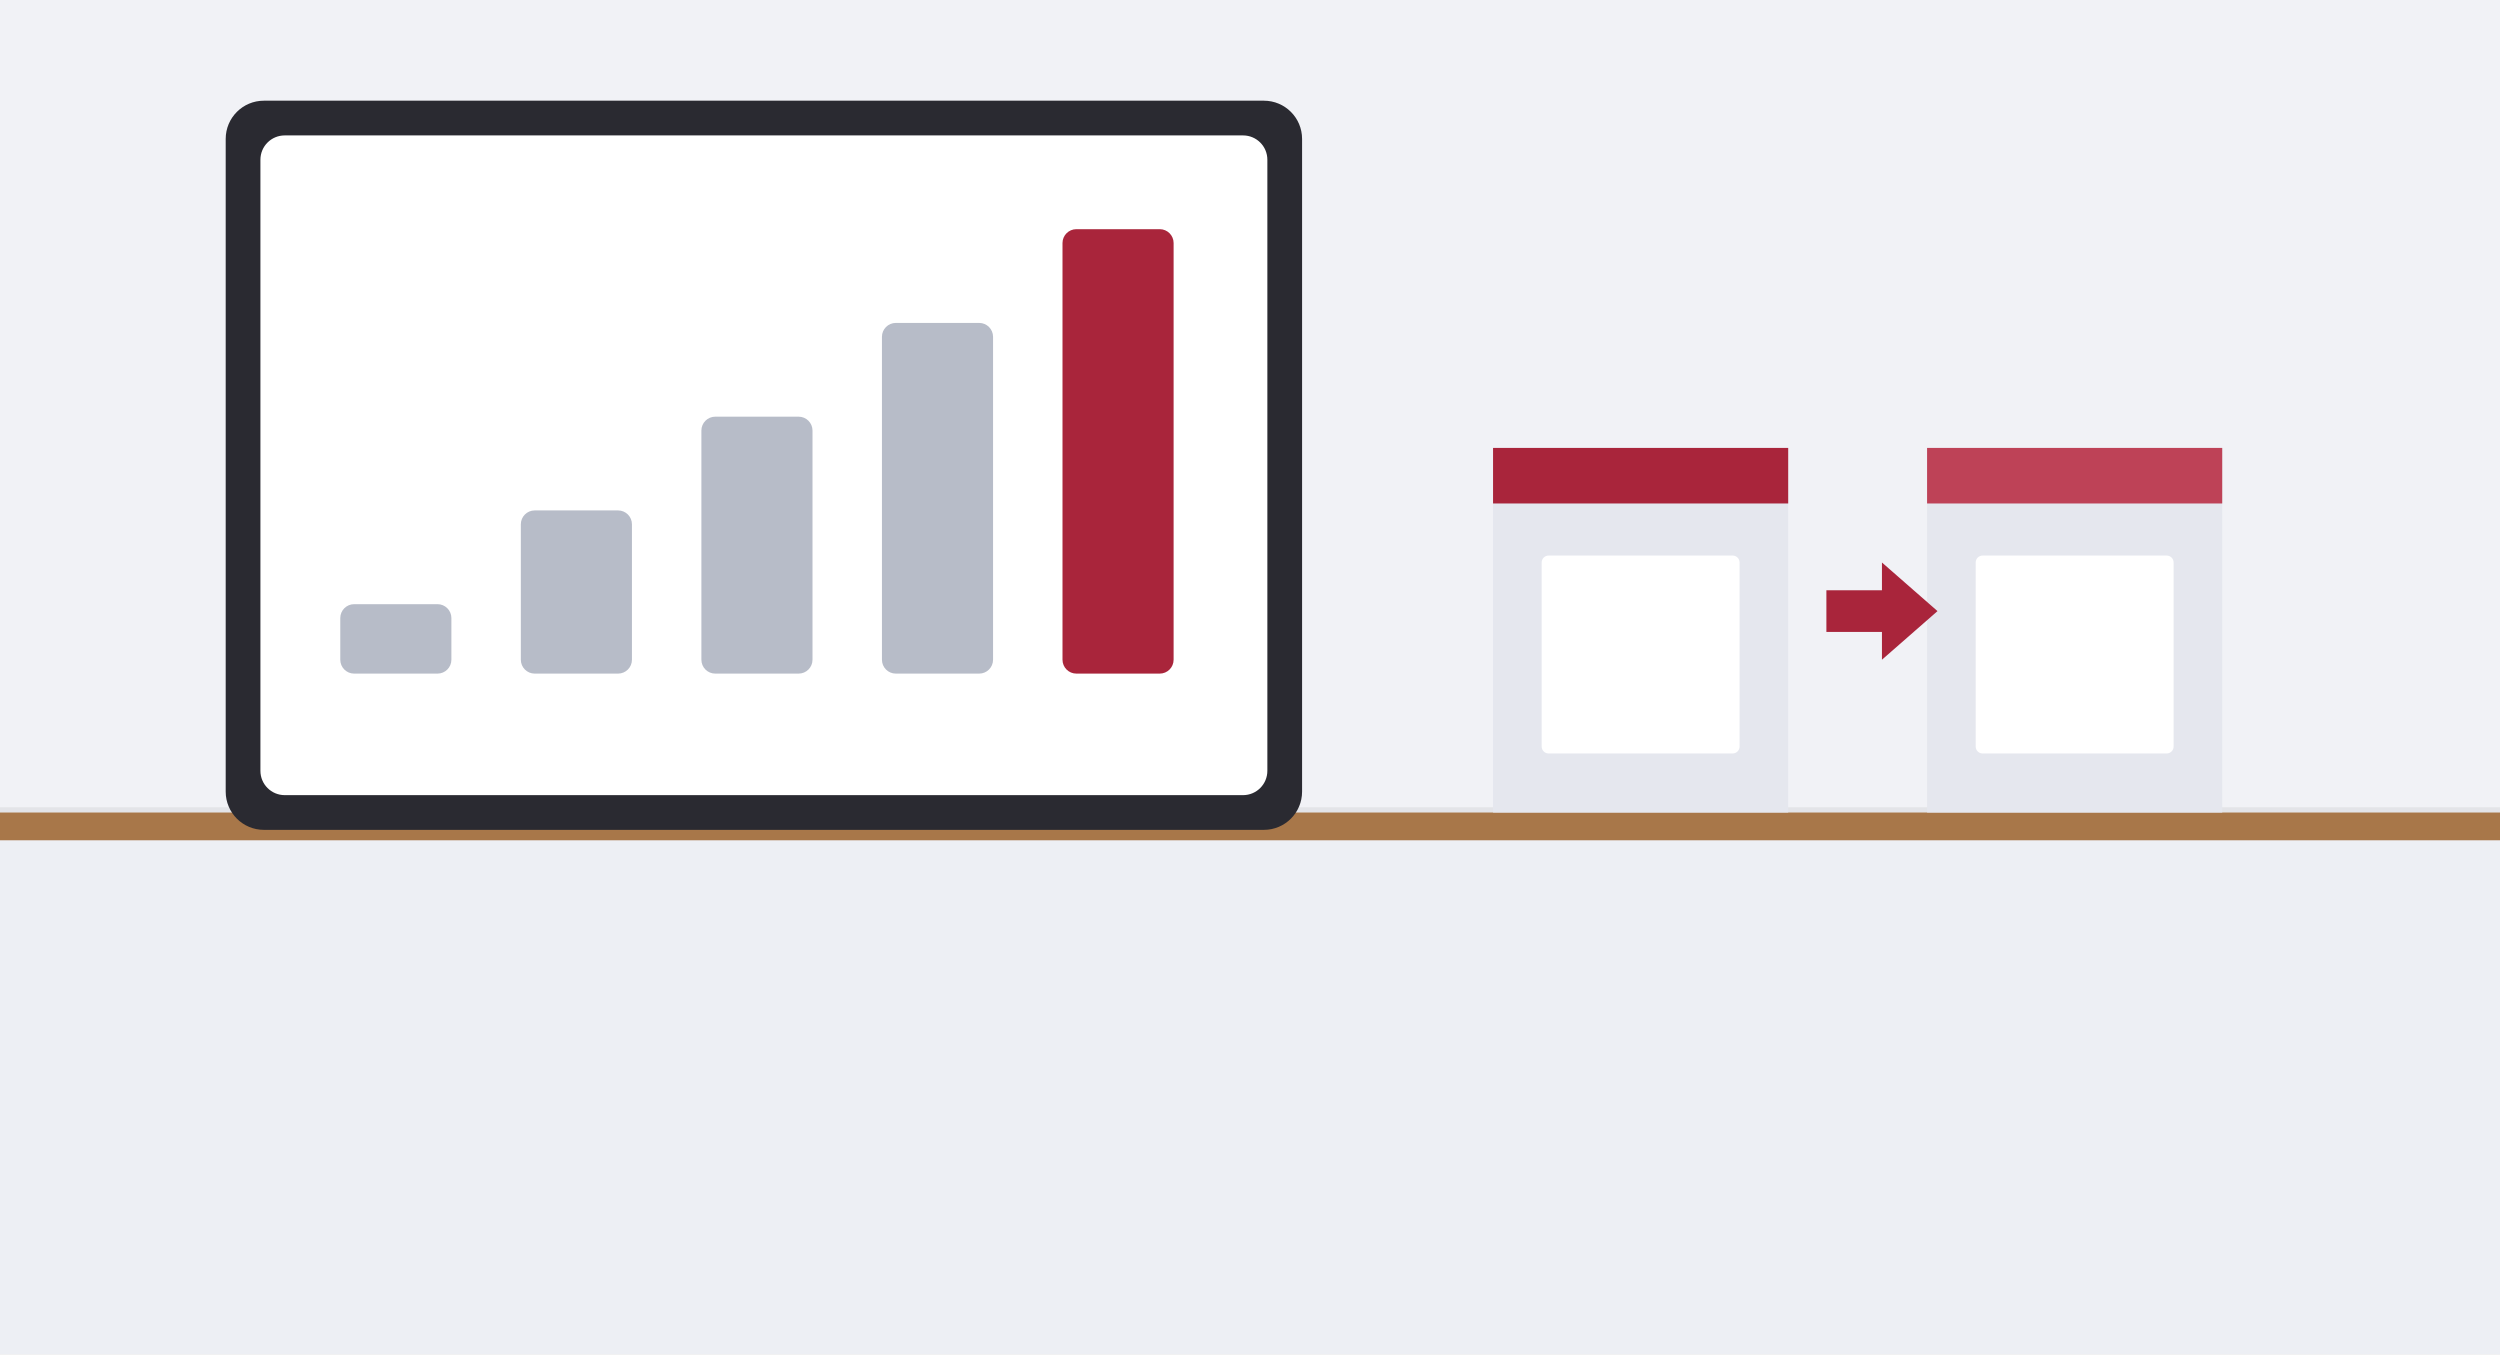
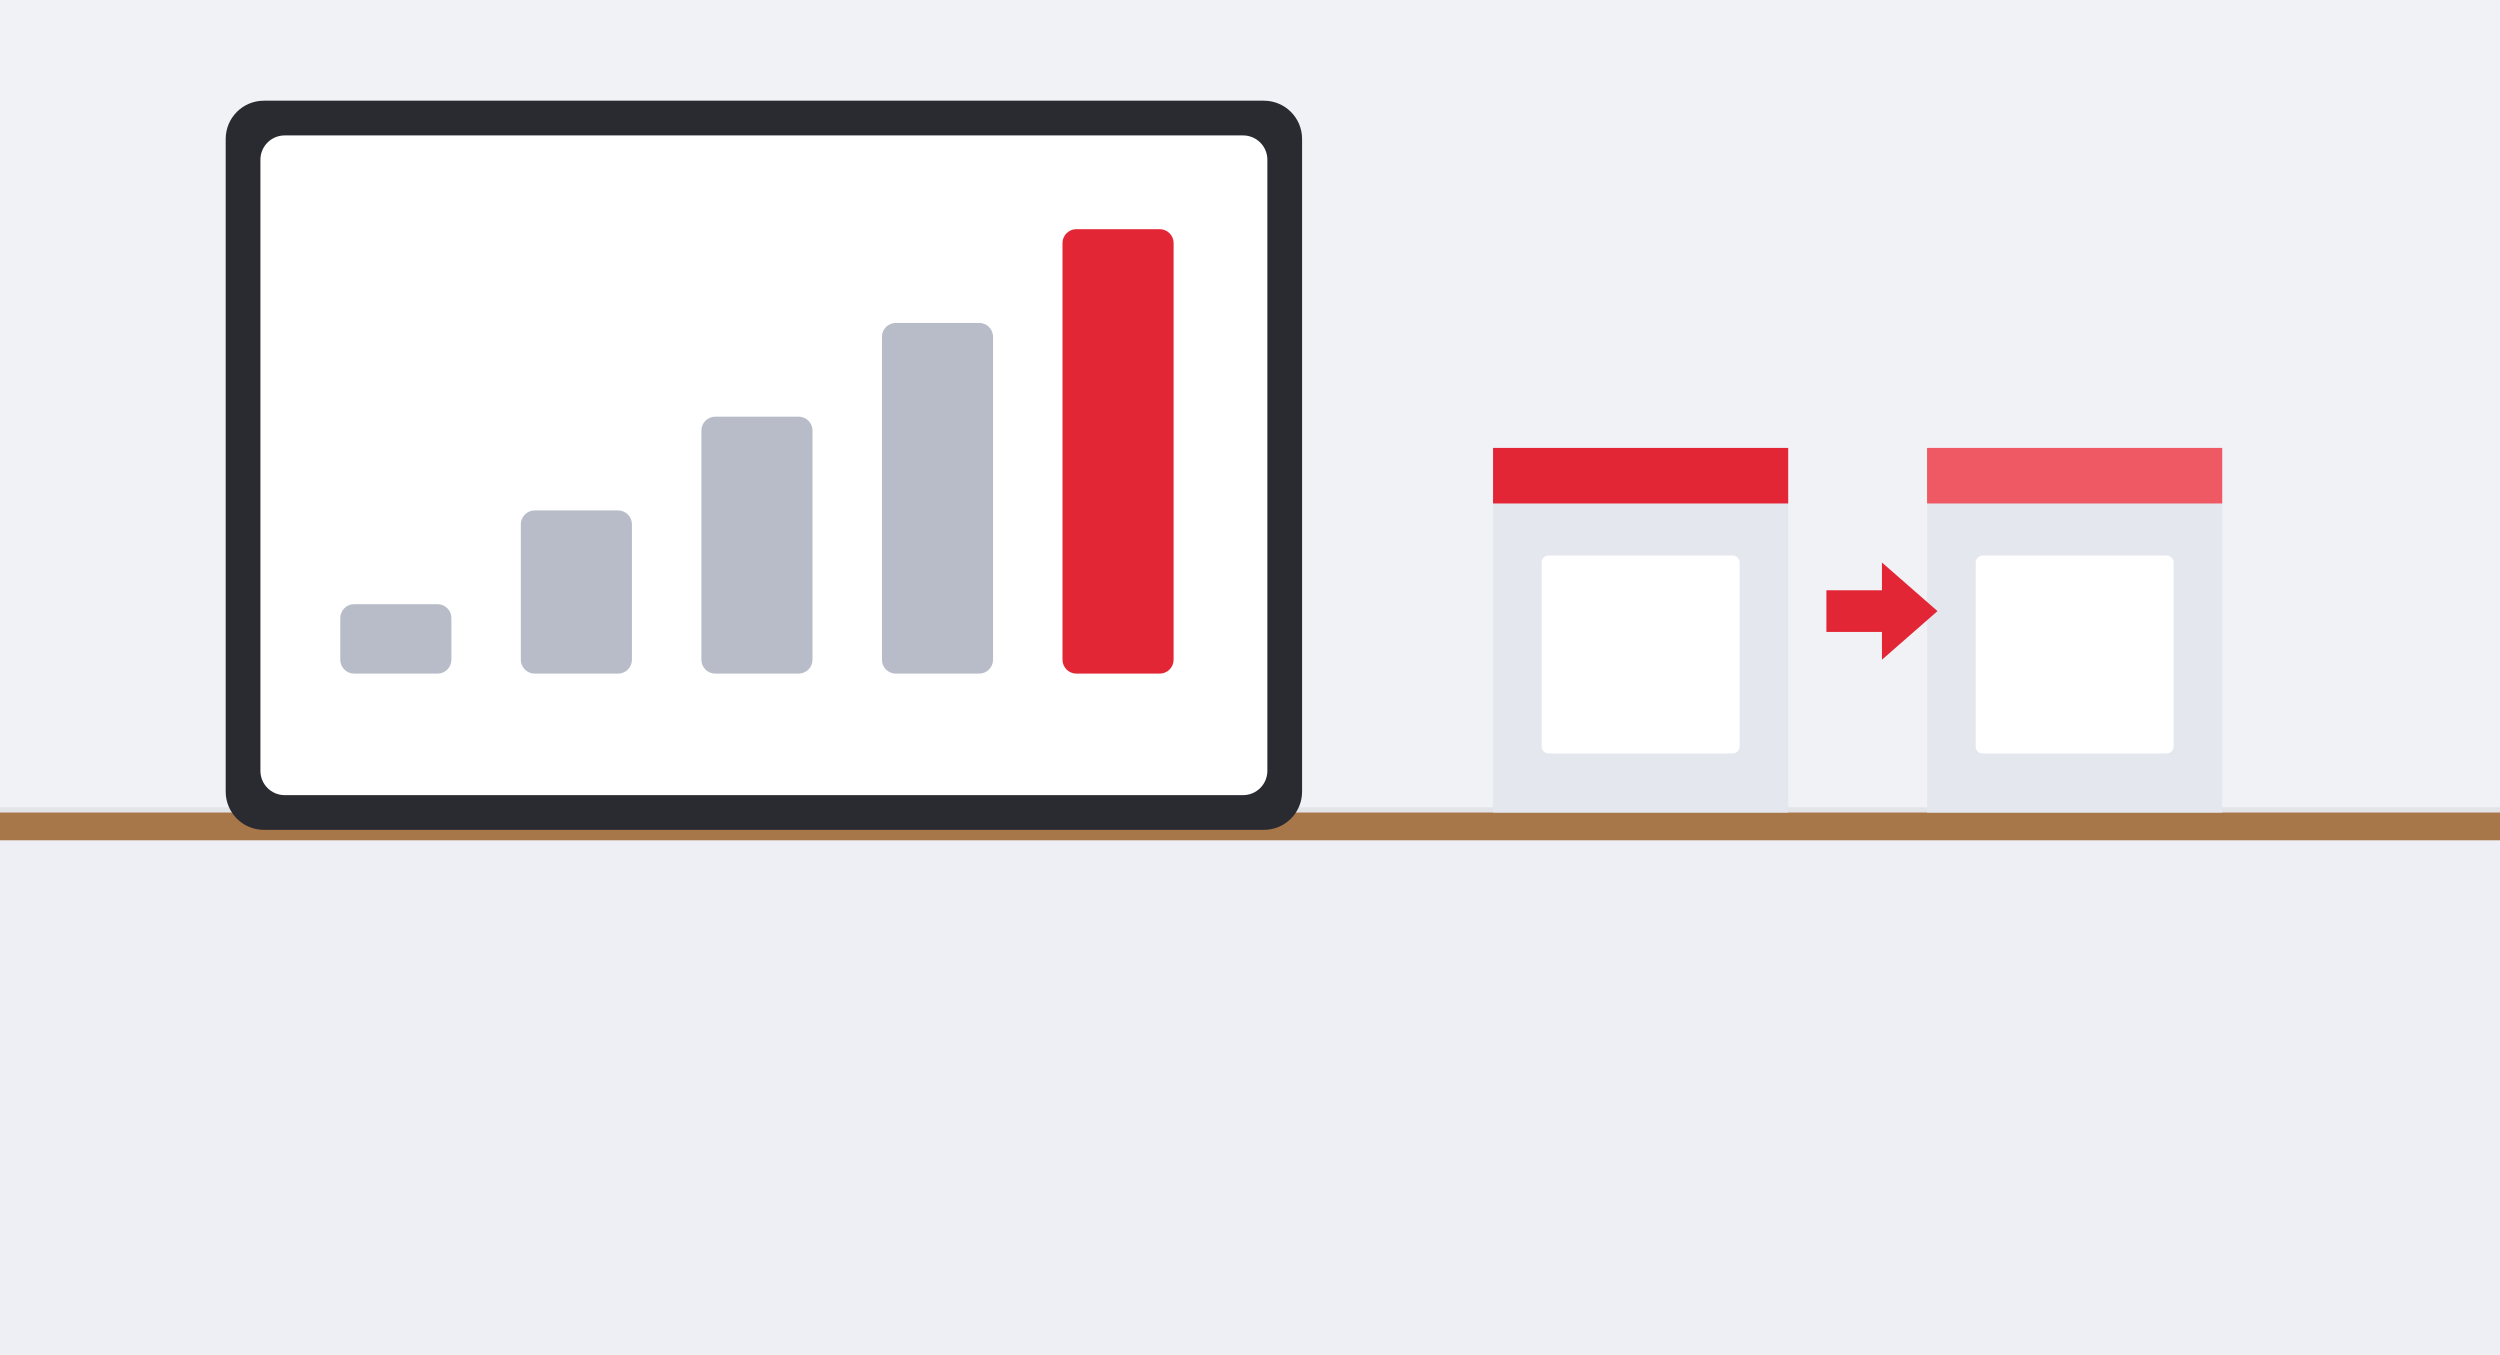
<svg xmlns="http://www.w3.org/2000/svg" viewBox="0 0 1440 780" width="1440" height="780" role="img">
  <rect x="0" y="0" width="1440" height="780" fill="#F7F8FA" />
  <rect x="0" y="0" width="1440" height="468" fill="#F1F2F6" />
  <rect x="0" y="468" width="1440" height="312" fill="#EDEFF4" />
  <rect x="0" y="465" width="1440" height="3" fill="rgba(0,0,0,.06)" />
  <rect x="0" y="468" width="1440" height="16" fill="#A87749" />
  <g transform="translate(130,58)">
    <rect x="0" y="0" width="620" height="420" fill="#2A2A31" rx="22" />
    <rect x="20" y="20" width="580" height="380" fill="#FFFFFF" rx="14" />
    <rect x="66" y="290" width="64" height="40" fill="#B7BCC8" rx="8" />
    <rect x="170" y="236" width="64" height="94" fill="#B7BCC8" rx="8" />
    <rect x="274" y="182" width="64" height="148" fill="#B7BCC8" rx="8" />
    <rect x="378" y="128" width="64" height="202" fill="#B7BCC8" rx="8" />
-     <rect x="482" y="74" width="64" height="256" fill="#A9253B" rx="8" />
+     <rect x="482" y="74" width="64" height="256" fill="#E32636" rx="8" />
  </g>
  <g transform="translate(860,258)">
    <rect x="0" y="0" width="170" height="210" fill="#E5E7EE" />
-     <rect x="0" y="0" width="170" height="32" fill="#A9253B" />
+     <rect x="0" y="0" width="170" height="32" fill="#E32636" />
    <rect x="28" y="62" width="114" height="114" fill="#FFFFFF" rx="4" />
  </g>
  <g transform="translate(1110,258)">
    <rect x="0" y="0" width="170" height="210" fill="#E5E7EE" />
-     <rect x="0" y="0" width="170" height="32" fill="#BE4257" />
+     <rect x="0" y="0" width="170" height="32" fill="#EE5964" />
    <rect x="28" y="62" width="114" height="114" fill="#FFFFFF" rx="4" />
  </g>
-   <path d="M1052,340 L1084,340 L1084,324 L1116,352 L1084,380 L1084,364 L1052,364 Z" fill="#A9253B" />
+   <path d="M1052,340 L1084,340 L1084,324 L1116,352 L1084,380 L1084,364 L1052,364 Z" fill="#E32636" />
</svg>
